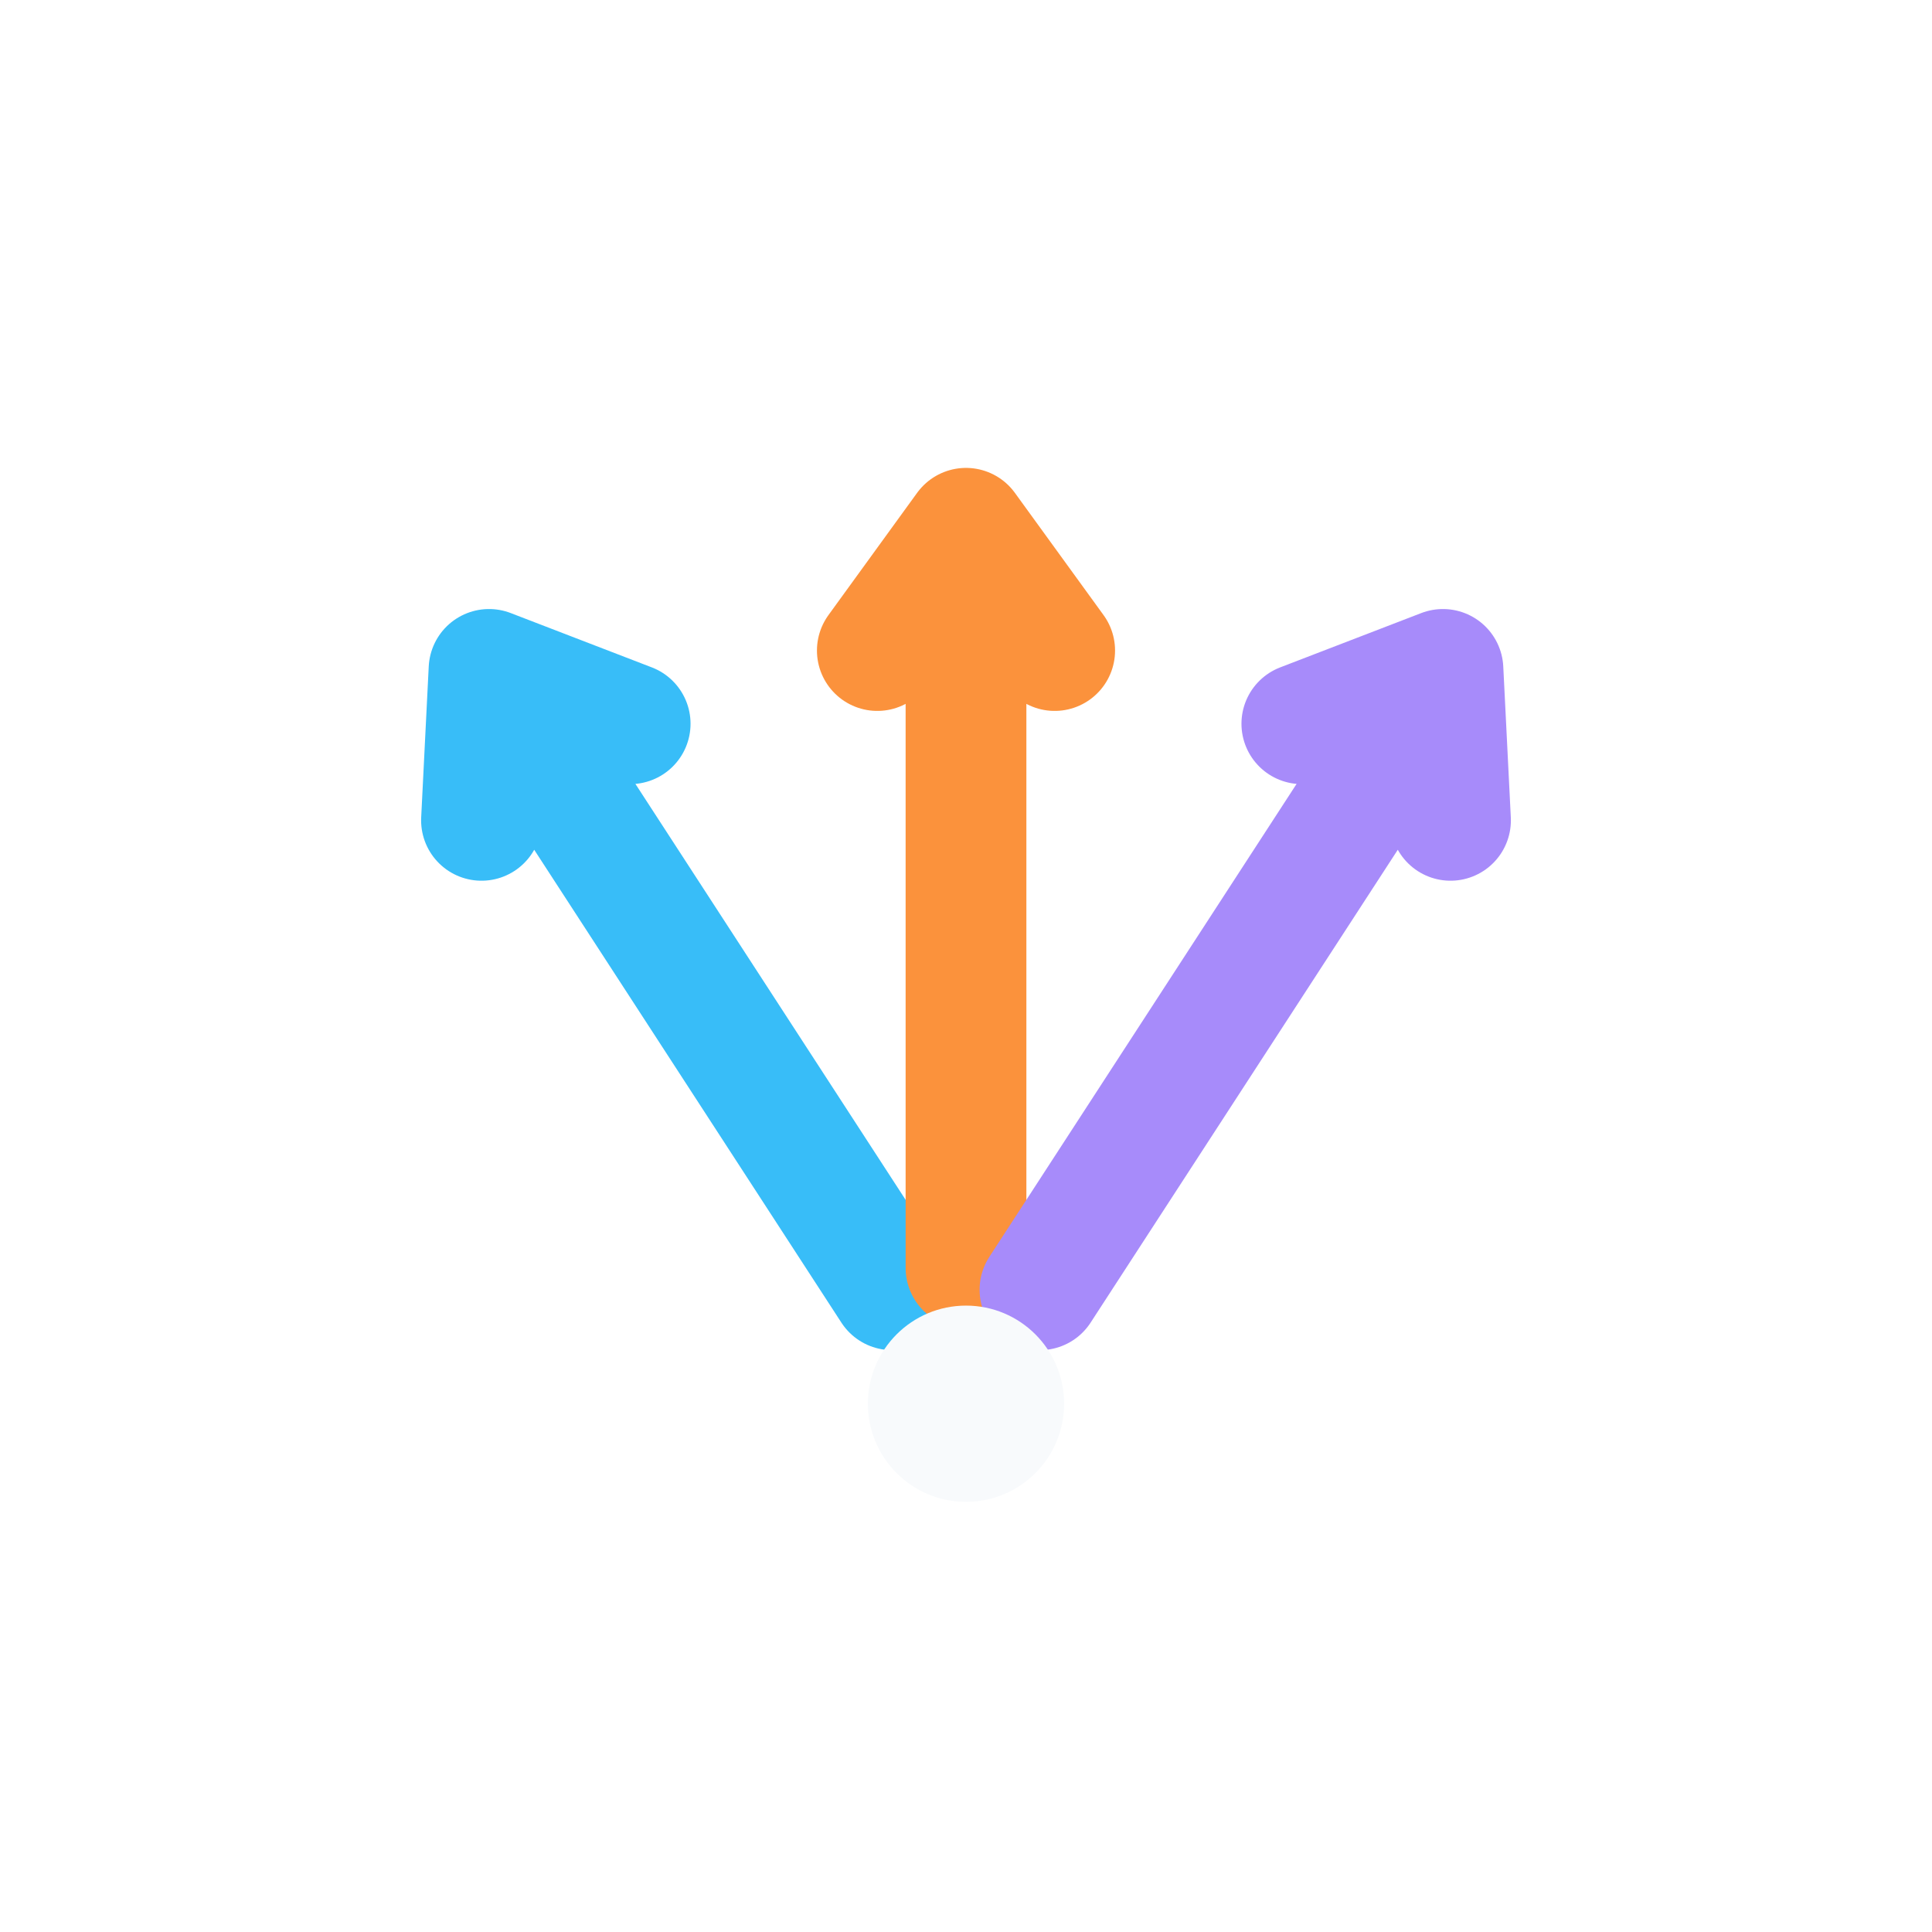
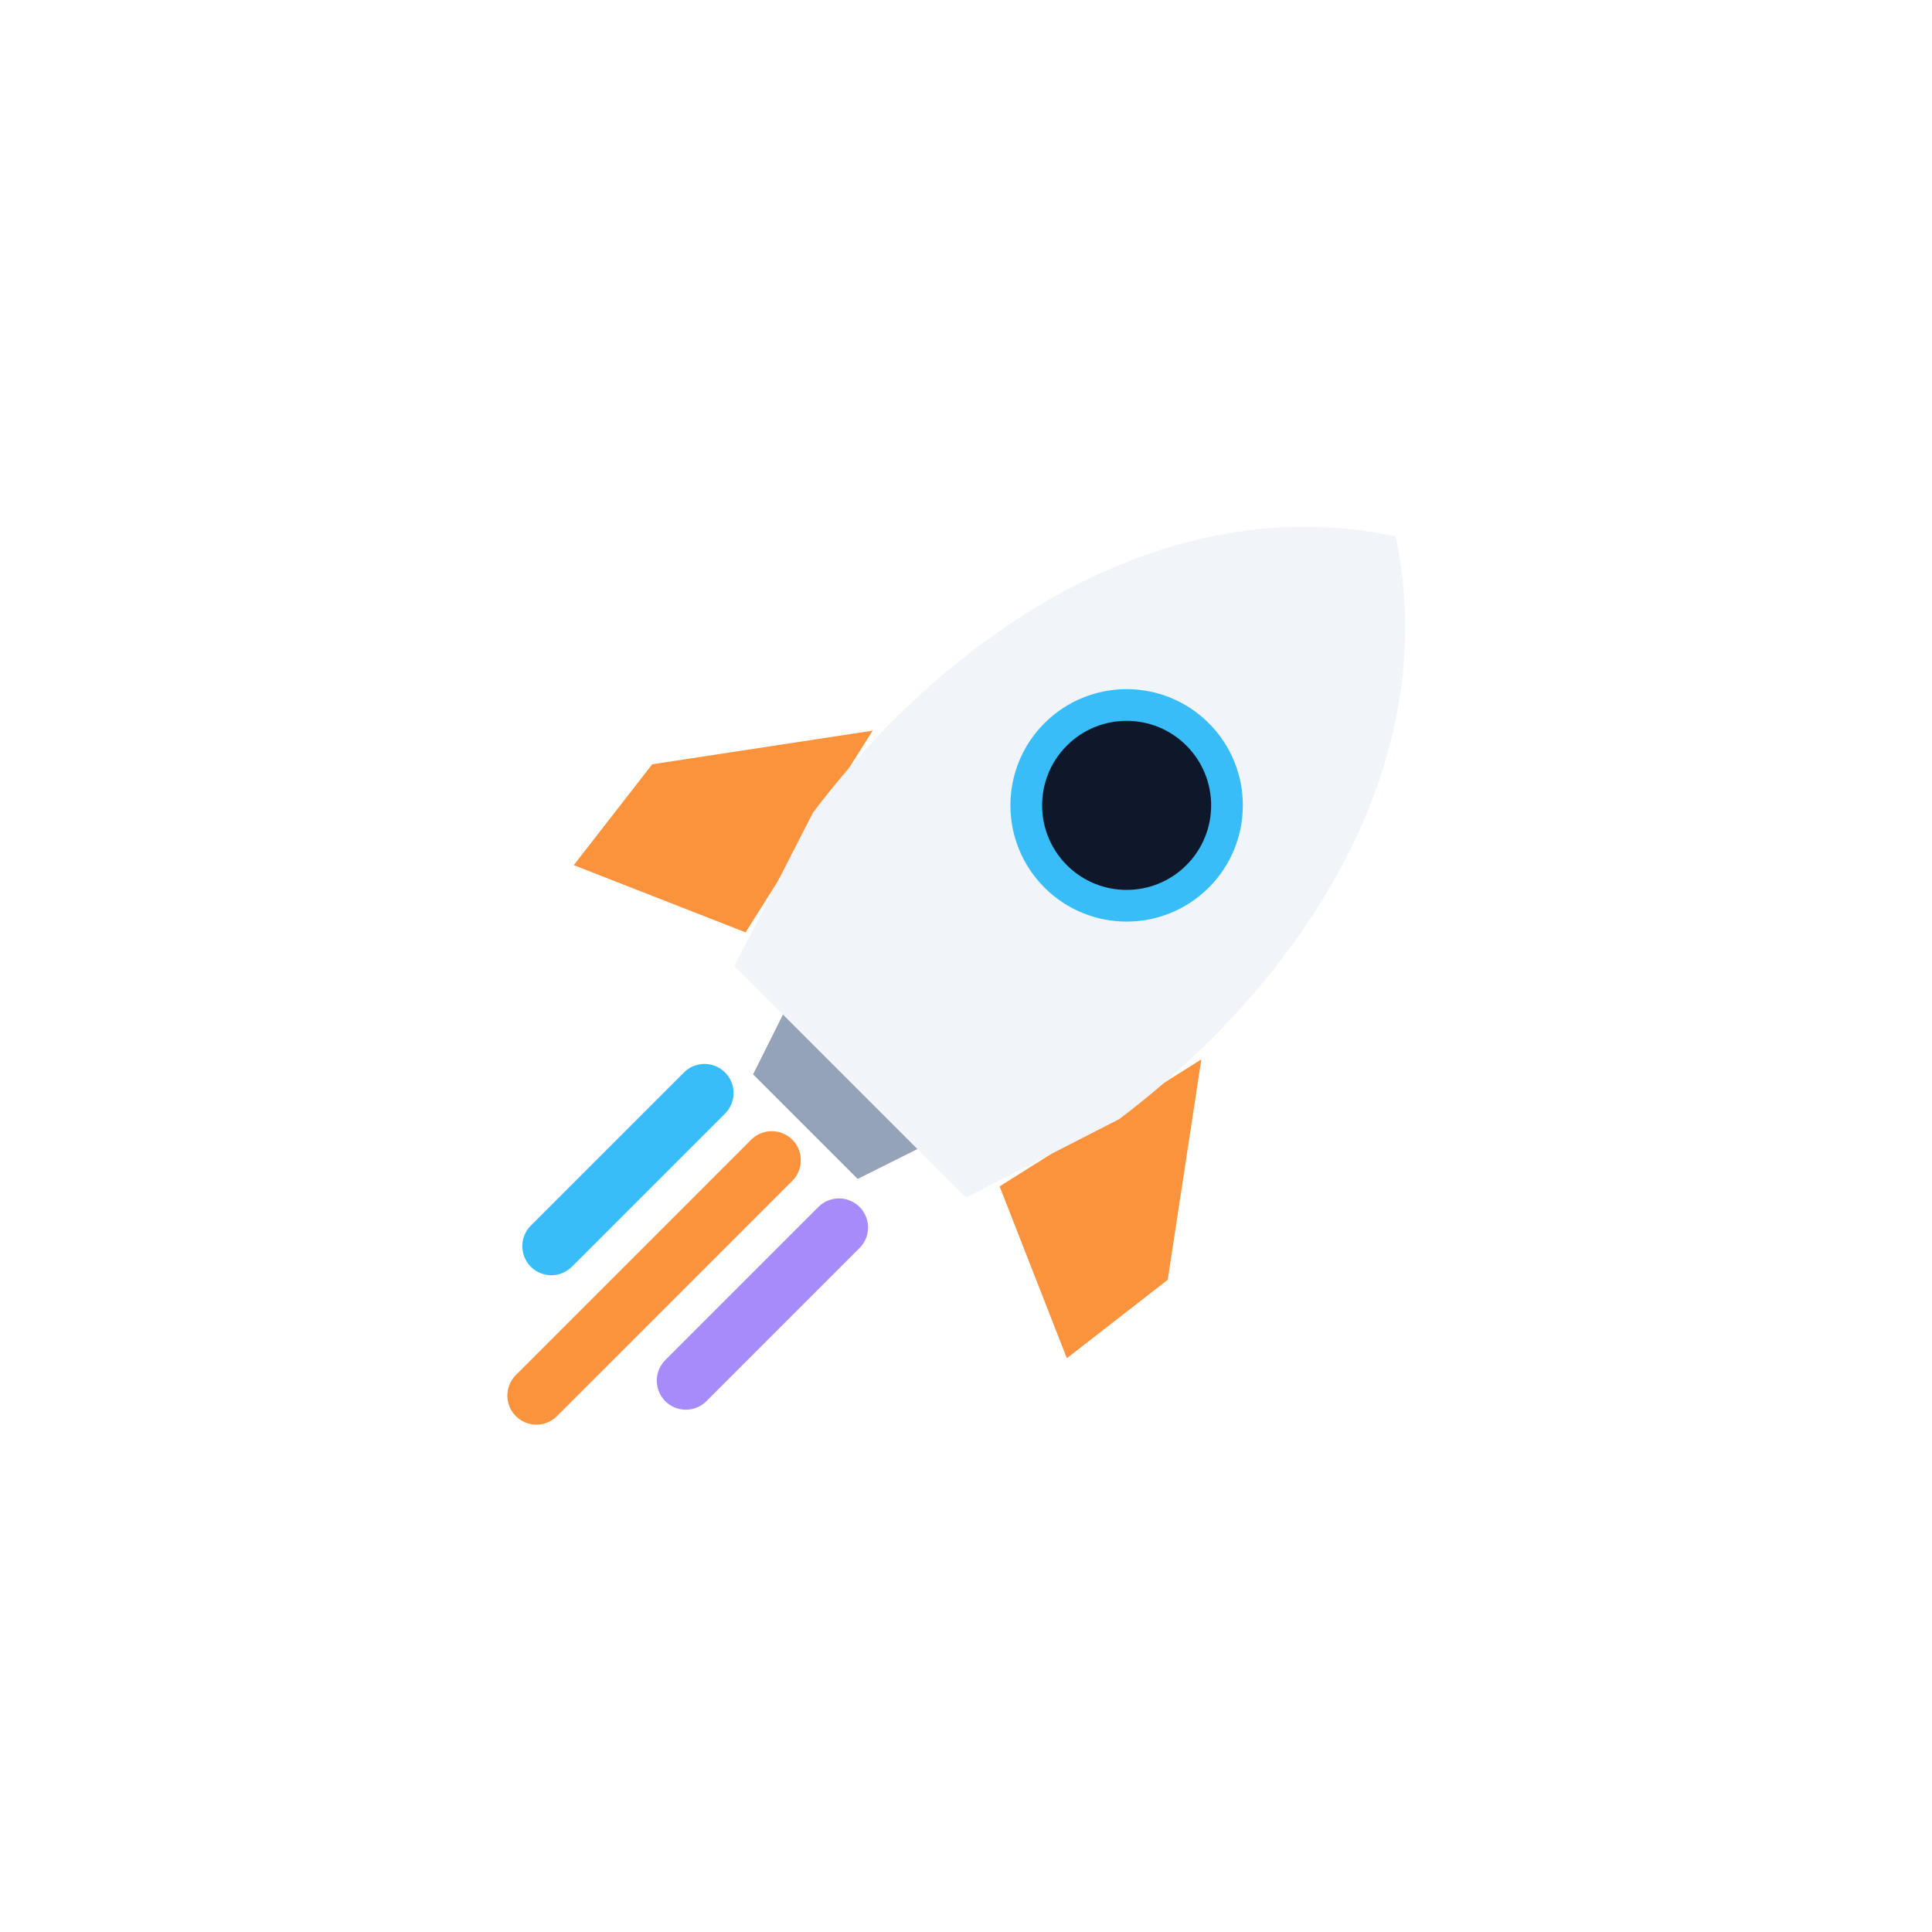
<svg xmlns="http://www.w3.org/2000/svg" viewBox="0 0 512 512" width="512" height="512">
-   <g fill="none" stroke-width="32" stroke-linecap="round" stroke-linejoin="round">
-     <path d="M236.4 341.8 L129.6 177.4 M127.6 217.4 L129.6 177.4 L167.0 191.8" stroke="#38BDF8" />
-     <path d="M256.0 336.0 L256.0 140.0 M232.5 172.4 L256.0 140.0 L279.5 172.4" stroke="#FB923C" />
-     <path d="M275.6 341.8 L382.4 177.4 M345.0 191.8 L382.4 177.4 L384.4 217.4" stroke="#A78BFA" />
+   <g transform="translate(256 256) rotate(45) scale(0.7) translate(-256 -300)">
+     <g fill="none" stroke-width="22" stroke-linecap="round">
+       <path d="M220 404 L220 486" stroke="#38BDF8" />
+       <path d="M256 404 L256 530" stroke="#FB923C" />
+       <path d="M292 404 L292 486" stroke="#A78BFA" />
+     </g>
+     <path d="M168 262 L118 330 L124 378 L188 350 Z" fill="#FB923C" />
+     <path d="M344 262 L394 330 L388 378 L324 350 Z" fill="#FB923C" />
+     <path d="M256 70 C330 118 350 214 338 300 L318 362 L194 362 L174 300 C162 214 182 118 256 70 Z" fill="#F1F5F9" />
+     <path d="M220 362 L292 362 L284 386 L228 386 Z" fill="#94A3B8" />
+     <circle cx="256" cy="214" r="38" fill="#0F172A" />
+     <circle cx="256" cy="214" r="38" fill="none" stroke="#38BDF8" stroke-width="12" />
  </g>
-   <circle cx="256" cy="372" r="26" fill="#F8FAFC" />
</svg>
